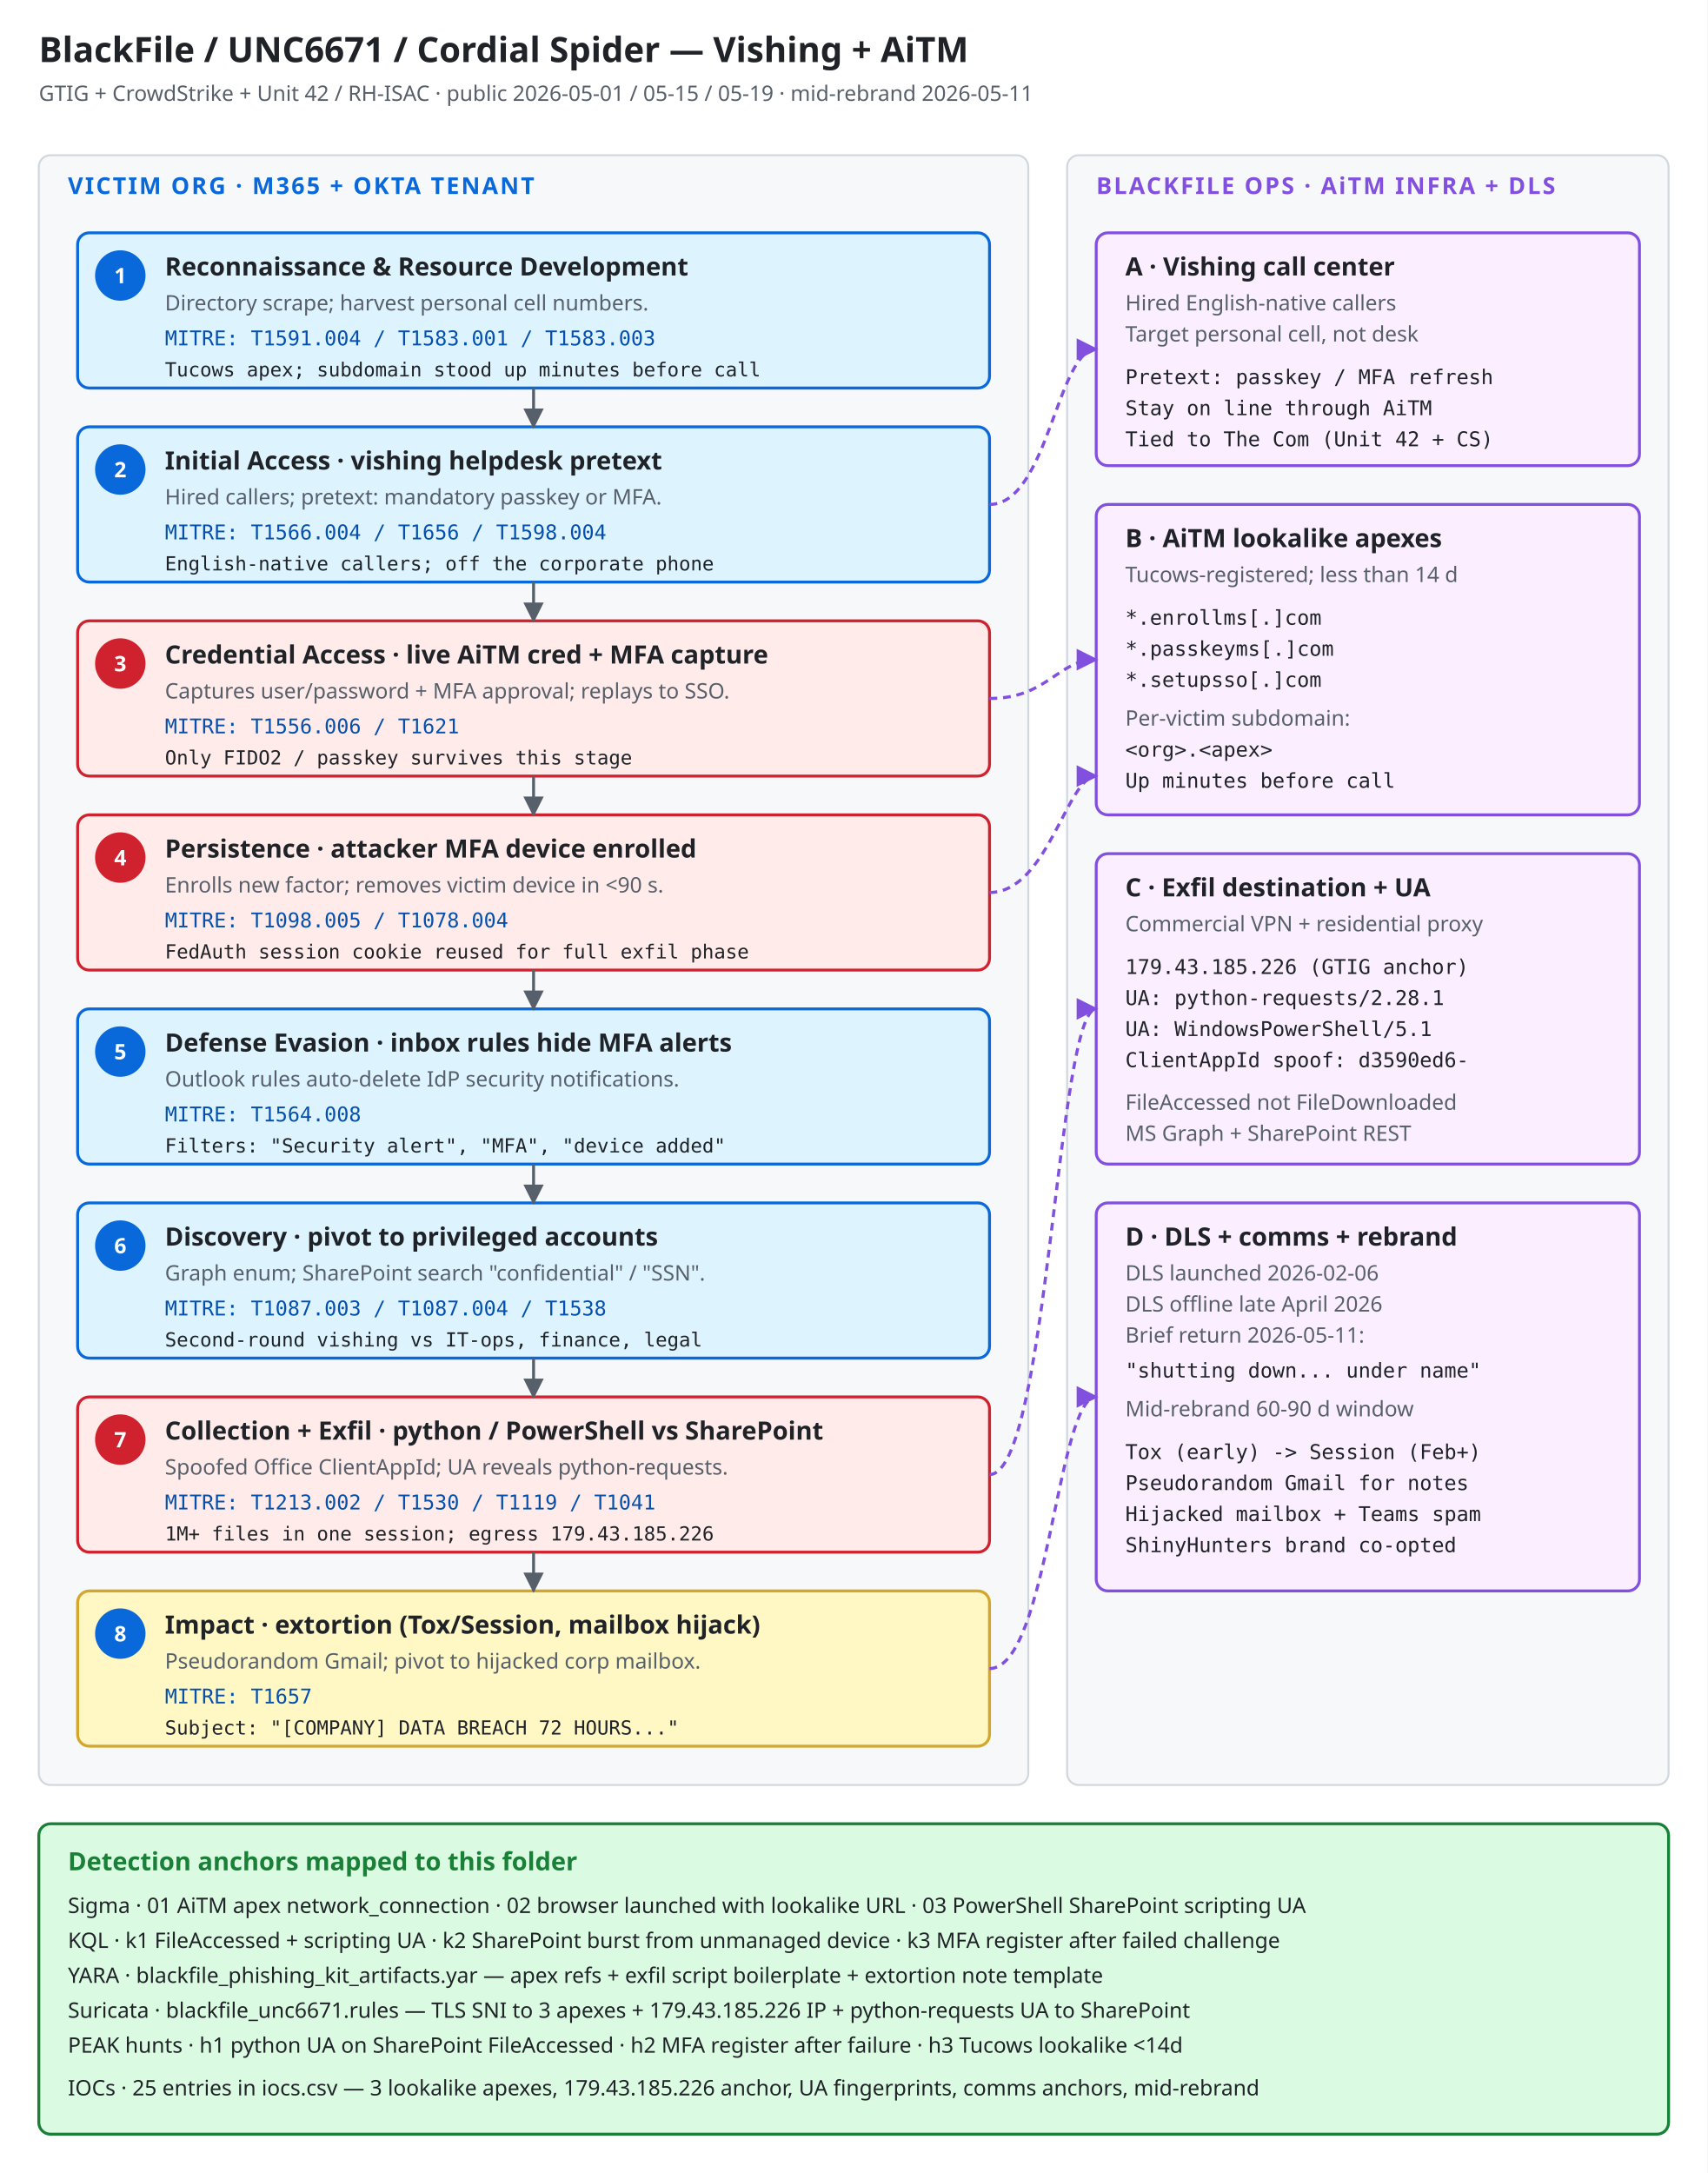
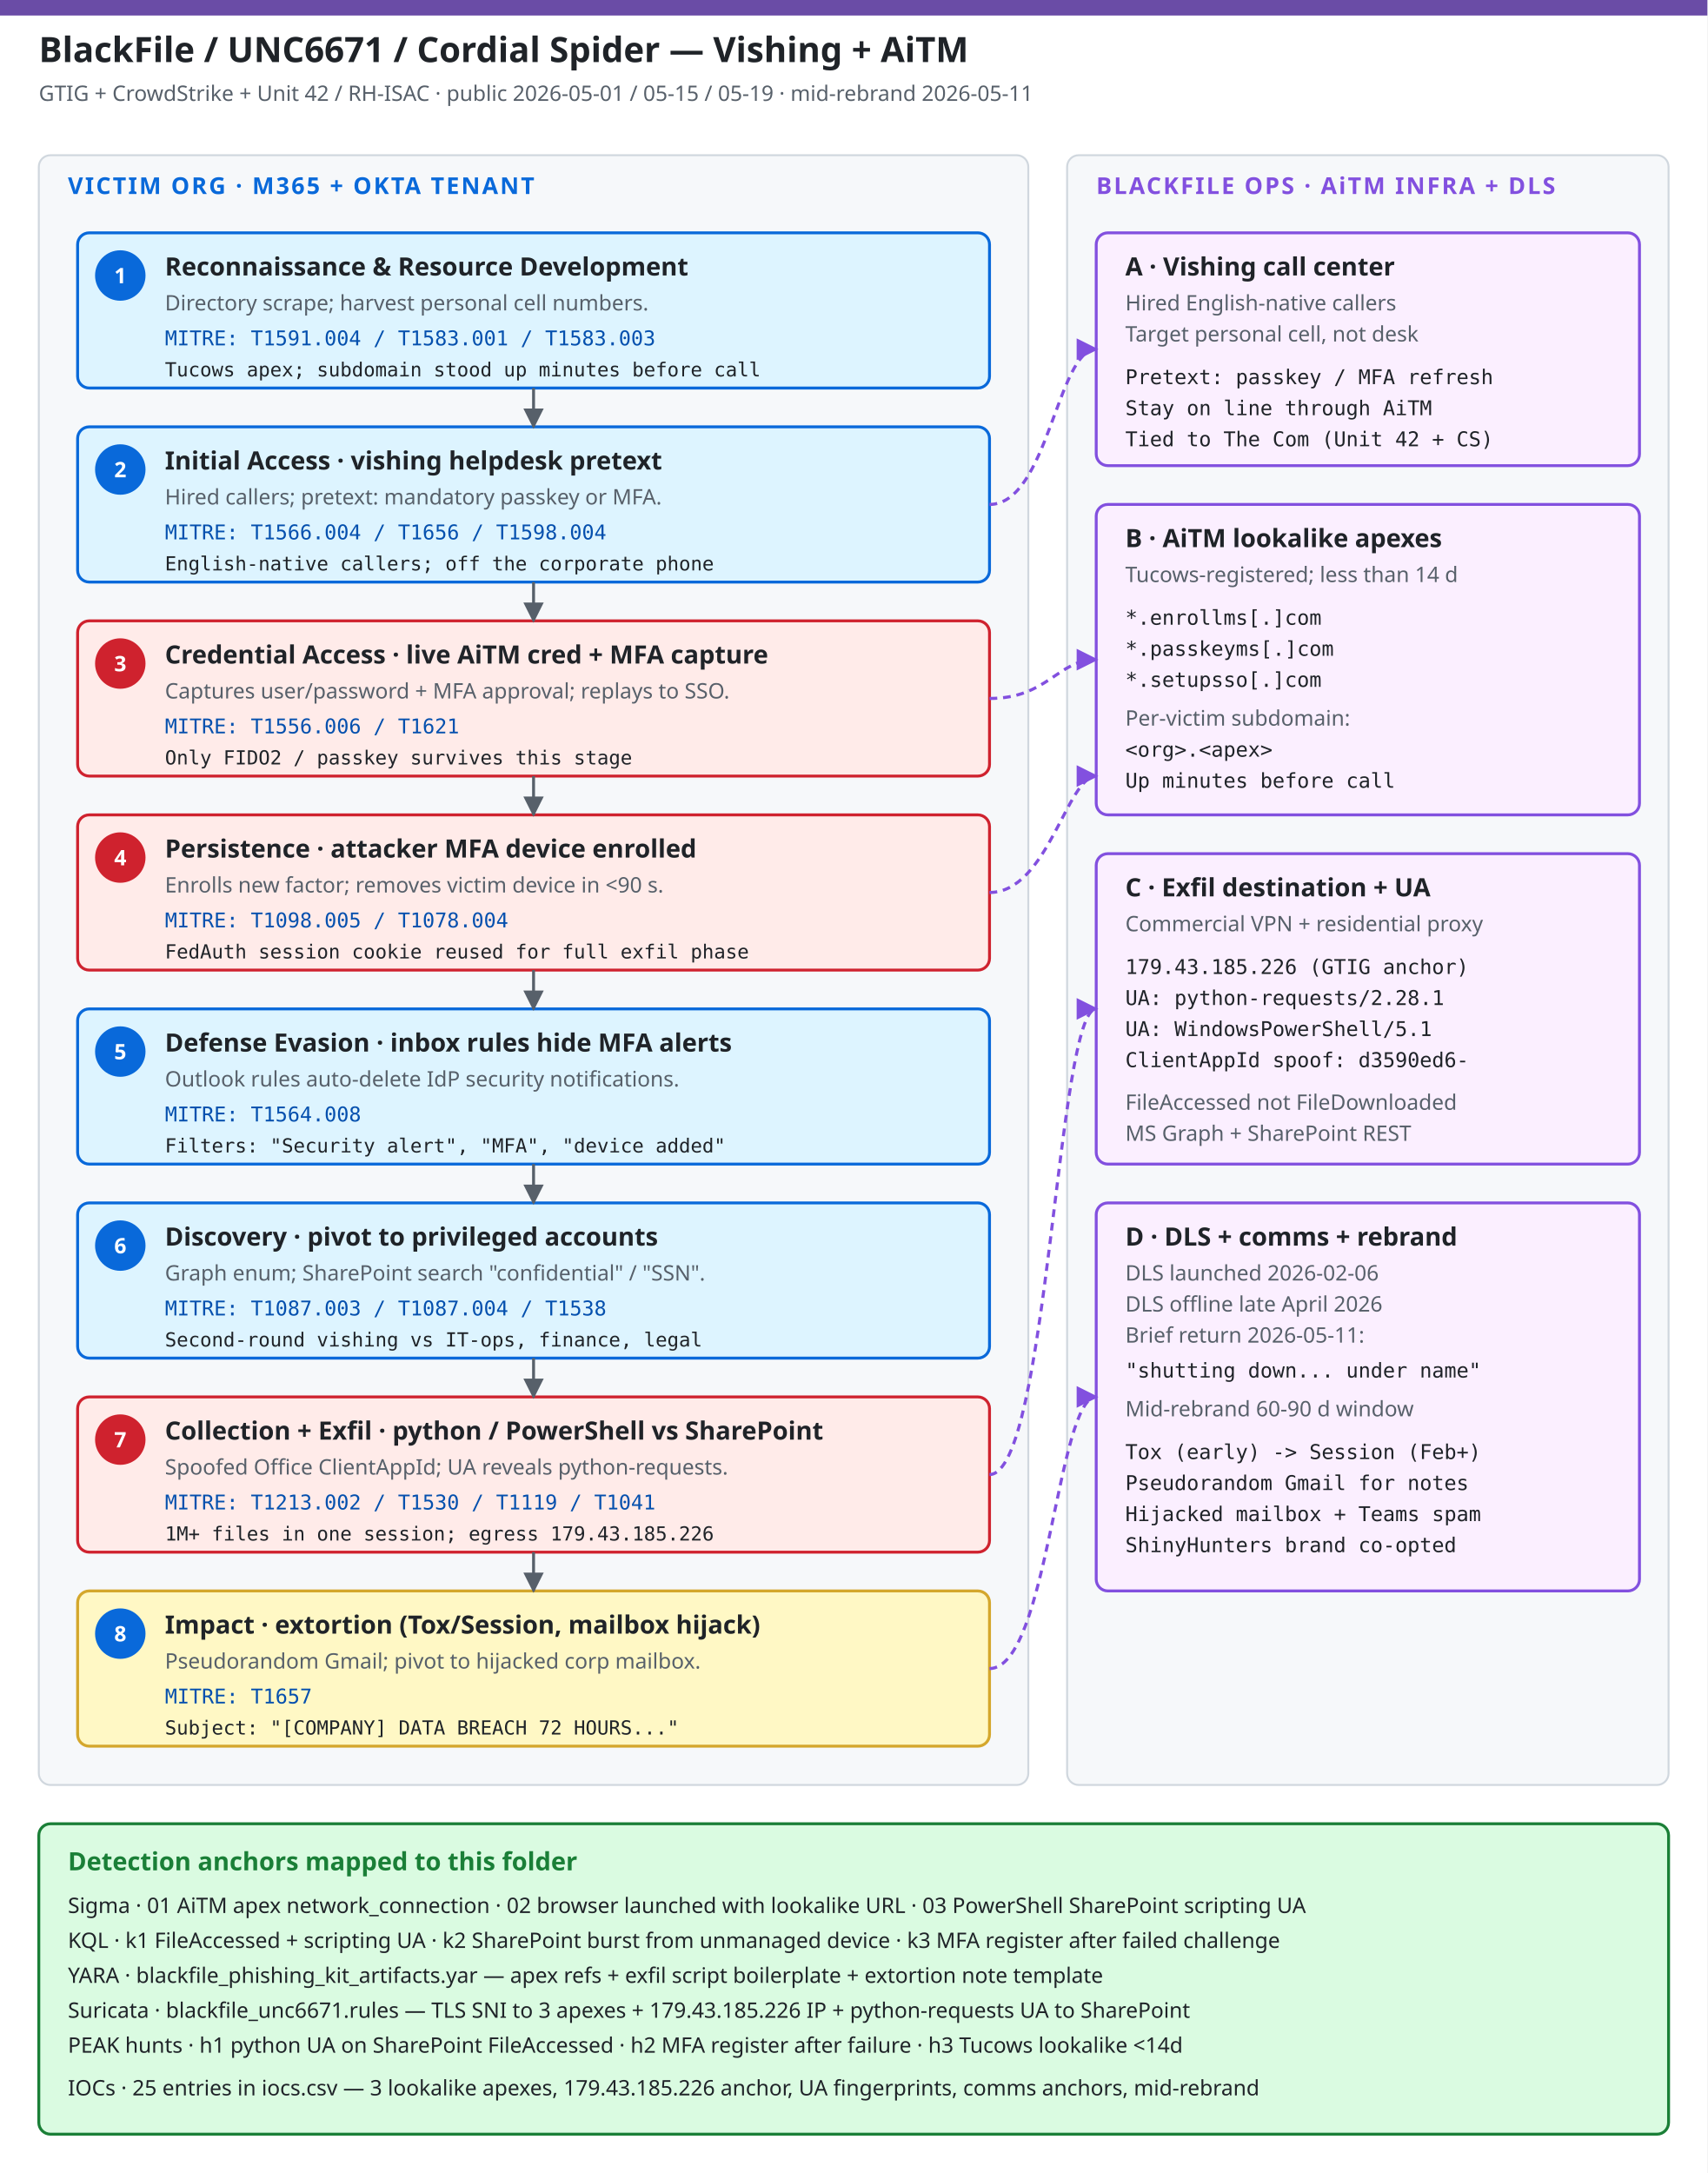
<svg xmlns="http://www.w3.org/2000/svg" viewBox="0 0 880 1120" role="img" aria-labelledby="t d" font-family="sans-serif">
  <defs>
    <style>
      .bg     { fill:#ffffff; }
      .lane   { fill:#f6f8fa; stroke:#d0d7de; stroke-width:1; }
      .laneL  { fill:#0969da; font-weight:700; font-size:12px; letter-spacing:1px; }
      .laneR  { fill:#8250df; font-weight:700; font-size:12px; letter-spacing:1px; }
      .stage  { fill:#ddf4ff; stroke:#0969da; stroke-width:1.5; }
      .stageR { fill:#fff8c5; stroke:#d4a72c; stroke-width:1.5; }
      .stageK { fill:#ffebe9; stroke:#cf222e; stroke-width:1.5; }
      .badge  { fill:#0969da; }
      .badgeK { fill:#cf222e; }
      .badgeT { fill:#ffffff; font-size:11px; font-weight:700; text-anchor:middle; }
      .stageT { fill:#1f2328; font-size:13px; font-weight:700; }
      .stageS { fill:#57606a; font-size:11px; }
      .mitre  { fill:#0550ae; font-size:10.5px; font-family:ui-monospace,"SFMono-Regular",Consolas,monospace; }
      .ioc    { fill:#1f2328; font-size:10px; font-family:ui-monospace,"SFMono-Regular",Consolas,monospace; }
      .arrow  { fill:none; stroke:#57606a; stroke-width:1.5; }
      .arrowC { fill:none; stroke:#8250df; stroke-width:1.6; stroke-dasharray:4,3; }
      .head   { fill:#1f2328; font-size:18px; font-weight:700; }
      .meta   { fill:#57606a; font-size:11px; }
      .anchor { fill:#dafbe1; stroke:#1a7f37; stroke-width:1.5; }
      .anchorT{ fill:#1a7f37; font-size:13px; font-weight:700; }
      .anchorL{ fill:#1f2328; font-size:11px; }
      .C2box  { fill:#fbefff; stroke:#8250df; stroke-width:1.5; }
      .C2T    { fill:#1f2328; font-size:13px; font-weight:700; }
      .C2L    { fill:#1f2328; font-size:10.5px; font-family:ui-monospace,"SFMono-Regular",Consolas,monospace; }
      .C2S    { fill:#57606a; font-size:11px; }

      @media (prefers-color-scheme: dark) {
        .bg     { fill:#0d1117; }
        .lane   { fill:#161b22; stroke:#30363d; }
        .laneL  { fill:#58a6ff; }
        .laneR  { fill:#c297ff; }
        .stage  { fill:#0c2d6b; stroke:#58a6ff; }
        .stageR { fill:#473a0a; stroke:#d29922; }
        .stageK { fill:#5a1a1a; stroke:#f85149; }
        .badge  { fill:#58a6ff; }
        .badgeK { fill:#f85149; }
        .badgeT { fill:#0d1117; }
        .stageT { fill:#f0f6fc; }
        .stageS { fill:#8b949e; }
        .mitre  { fill:#a5d6ff; }
        .ioc    { fill:#f0f6fc; }
        .arrow  { stroke:#8b949e; }
        .arrowC { stroke:#c297ff; }
        .head   { fill:#f0f6fc; }
        .meta   { fill:#8b949e; }
        .anchor { fill:#0f2e1b; stroke:#3fb950; }
        .anchorT{ fill:#3fb950; }
        .anchorL{ fill:#f0f6fc; }
        .C2box  { fill:#2b1640; stroke:#c297ff; }
        .C2T    { fill:#f0f6fc; }
        .C2L    { fill:#f0f6fc; }
        .C2S    { fill:#8b949e; }
      }
-     </style>
+     
+ .acc-ransomware { fill: #b03030; }
+ .acc-espionage { fill: #2a4a6a; }
+ .acc-supply-chain { fill: #b07a3a; }
+ .acc-identity-cloud { fill: #6a4ca6; }
+ .acc-ot-ics { fill: #2f8f4e; }
+ .acc-edge-network { fill: #1d7a8c; }
+ .acc-mobile { fill: #c2569a; }
+ .acc-crypto-defi { fill: #d08a1f; }
+ .acc-malware-re { fill: #556070; }
+ .acc-other { fill: #6a6a6a; }
+ .accLabel { font: 700 11px sans-serif; fill: #ffffff; }
+ </style>
    <marker id="m" viewBox="0 0 10 10" refX="9" refY="5" markerWidth="7" markerHeight="7" orient="auto-start-reverse">
      <path d="M0,0 L10,5 L0,10 Z" fill="#57606a" />
    </marker>
    <marker id="mc" viewBox="0 0 10 10" refX="9" refY="5" markerWidth="7" markerHeight="7" orient="auto-start-reverse">
      <path d="M0,0 L10,5 L0,10 Z" fill="#8250df" />
    </marker>
  </defs>
  <rect class="bg" width="880" height="1120" />
+   <rect class="acc-identity-cloud" x="0" y="0" width="880" height="8" />
  <text class="head" x="20" y="32">BlackFile / UNC6671 / Cordial Spider — Vishing + AiTM</text>
  <text class="meta" x="20" y="52">GTIG + CrowdStrike + Unit 42 / RH-ISAC · public 2026-05-01 / 05-15 / 05-19 · mid-rebrand 2026-05-11</text>
  <rect class="lane" x="20" y="80" width="510" height="840" rx="6" />
  <rect class="lane" x="550" y="80" width="310" height="840" rx="6" />
  <text class="laneL" x="35" y="100">VICTIM ORG · M365 + OKTA TENANT</text>
  <text class="laneR" x="565" y="100">BLACKFILE OPS · AiTM INFRA + DLS</text>
  <rect class="stage" x="40" y="120" width="470" height="80" rx="6" />
  <circle class="badge" cx="62" cy="142" r="13" />
  <text class="badgeT" x="62" y="146">1</text>
  <text class="stageT" x="85" y="142">Reconnaissance &amp; Resource Development</text>
  <text class="stageS" x="85" y="160">Directory scrape; harvest personal cell numbers.</text>
  <text class="mitre" x="85" y="178">MITRE: T1591.004 / T1583.001 / T1583.003</text>
  <text class="ioc" x="85" y="194">Tucows apex; subdomain stood up minutes before call</text>
  <rect class="stage" x="40" y="220" width="470" height="80" rx="6" />
  <circle class="badge" cx="62" cy="242" r="13" />
  <text class="badgeT" x="62" y="246">2</text>
  <text class="stageT" x="85" y="242">Initial Access · vishing helpdesk pretext</text>
  <text class="stageS" x="85" y="260">Hired callers; pretext: mandatory passkey or MFA.</text>
  <text class="mitre" x="85" y="278">MITRE: T1566.004 / T1656 / T1598.004</text>
  <text class="ioc" x="85" y="294">English-native callers; off the corporate phone</text>
  <rect class="stageK" x="40" y="320" width="470" height="80" rx="6" />
  <circle class="badgeK" cx="62" cy="342" r="13" />
  <text class="badgeT" x="62" y="346">3</text>
  <text class="stageT" x="85" y="342">Credential Access · live AiTM cred + MFA capture</text>
  <text class="stageS" x="85" y="360">Captures user/password + MFA approval; replays to SSO.</text>
  <text class="mitre" x="85" y="378">MITRE: T1556.006 / T1621</text>
  <text class="ioc" x="85" y="394">Only FIDO2 / passkey survives this stage</text>
  <rect class="stageK" x="40" y="420" width="470" height="80" rx="6" />
  <circle class="badgeK" cx="62" cy="442" r="13" />
  <text class="badgeT" x="62" y="446">4</text>
  <text class="stageT" x="85" y="442">Persistence · attacker MFA device enrolled</text>
  <text class="stageS" x="85" y="460">Enrolls new factor; removes victim device in &lt;90 s.</text>
  <text class="mitre" x="85" y="478">MITRE: T1098.005 / T1078.004</text>
  <text class="ioc" x="85" y="494">FedAuth session cookie reused for full exfil phase</text>
  <rect class="stage" x="40" y="520" width="470" height="80" rx="6" />
  <circle class="badge" cx="62" cy="542" r="13" />
  <text class="badgeT" x="62" y="546">5</text>
  <text class="stageT" x="85" y="542">Defense Evasion · inbox rules hide MFA alerts</text>
  <text class="stageS" x="85" y="560">Outlook rules auto-delete IdP security notifications.</text>
  <text class="mitre" x="85" y="578">MITRE: T1564.008</text>
  <text class="ioc" x="85" y="594">Filters: "Security alert", "MFA", "device added"</text>
  <rect class="stage" x="40" y="620" width="470" height="80" rx="6" />
  <circle class="badge" cx="62" cy="642" r="13" />
  <text class="badgeT" x="62" y="646">6</text>
  <text class="stageT" x="85" y="642">Discovery · pivot to privileged accounts</text>
  <text class="stageS" x="85" y="660">Graph enum; SharePoint search "confidential" / "SSN".</text>
  <text class="mitre" x="85" y="678">MITRE: T1087.003 / T1087.004 / T1538</text>
  <text class="ioc" x="85" y="694">Second-round vishing vs IT-ops, finance, legal</text>
  <rect class="stageK" x="40" y="720" width="470" height="80" rx="6" />
  <circle class="badgeK" cx="62" cy="742" r="13" />
  <text class="badgeT" x="62" y="746">7</text>
  <text class="stageT" x="85" y="742">Collection + Exfil · python / PowerShell vs SharePoint</text>
  <text class="stageS" x="85" y="760">Spoofed Office ClientAppId; UA reveals python-requests.</text>
  <text class="mitre" x="85" y="778">MITRE: T1213.002 / T1530 / T1119 / T1041</text>
  <text class="ioc" x="85" y="794">1M+ files in one session; egress 179.43.185.226</text>
  <rect class="stageR" x="40" y="820" width="470" height="80" rx="6" />
  <circle class="badge" cx="62" cy="842" r="13" />
  <text class="badgeT" x="62" y="846">8</text>
  <text class="stageT" x="85" y="842">Impact · extortion (Tox/Session, mailbox hijack)</text>
  <text class="stageS" x="85" y="860">Pseudorandom Gmail; pivot to hijacked corp mailbox.</text>
  <text class="mitre" x="85" y="878">MITRE: T1657</text>
  <text class="ioc" x="85" y="894">Subject: "[COMPANY] DATA BREACH 72 HOURS..."</text>
  <rect class="C2box" x="565" y="120" width="280" height="120" rx="6" />
  <text class="C2T" x="580" y="142">A · Vishing call center</text>
  <text class="C2S" x="580" y="160">Hired English-native callers</text>
  <text class="C2S" x="580" y="176">Target personal cell, not desk</text>
  <text class="C2L" x="580" y="198">Pretext: passkey / MFA refresh</text>
  <text class="C2L" x="580" y="214">Stay on line through AiTM</text>
  <text class="C2L" x="580" y="230">Tied to The Com (Unit 42 + CS)</text>
  <rect class="C2box" x="565" y="260" width="280" height="160" rx="6" />
  <text class="C2T" x="580" y="282">B · AiTM lookalike apexes</text>
  <text class="C2S" x="580" y="300">Tucows-registered; less than 14 d</text>
  <text class="C2L" x="580" y="322">*.enrollms[.]com</text>
  <text class="C2L" x="580" y="338">*.passkeyms[.]com</text>
  <text class="C2L" x="580" y="354">*.setupsso[.]com</text>
  <text class="C2S" x="580" y="374">Per-victim subdomain:</text>
  <text class="C2L" x="580" y="390">&lt;org&gt;.&lt;apex&gt;</text>
  <text class="C2L" x="580" y="406">Up minutes before call</text>
  <rect class="C2box" x="565" y="440" width="280" height="160" rx="6" />
  <text class="C2T" x="580" y="462">C · Exfil destination + UA</text>
  <text class="C2S" x="580" y="480">Commercial VPN + residential proxy</text>
  <text class="C2L" x="580" y="502">179.43.185.226 (GTIG anchor)</text>
  <text class="C2L" x="580" y="518">UA: python-requests/2.28.1</text>
  <text class="C2L" x="580" y="534">UA: WindowsPowerShell/5.1</text>
  <text class="C2L" x="580" y="550">ClientAppId spoof: d3590ed6-</text>
  <text class="C2S" x="580" y="572">FileAccessed not FileDownloaded</text>
  <text class="C2S" x="580" y="588">MS Graph + SharePoint REST</text>
  <rect class="C2box" x="565" y="620" width="280" height="200" rx="6" />
  <text class="C2T" x="580" y="642">D · DLS + comms + rebrand</text>
  <text class="C2S" x="580" y="660">DLS launched 2026-02-06</text>
  <text class="C2S" x="580" y="676">DLS offline late April 2026</text>
  <text class="C2S" x="580" y="692">Brief return 2026-05-11:</text>
  <text class="C2L" x="580" y="710">"shutting down... under name"</text>
  <text class="C2S" x="580" y="730">Mid-rebrand 60-90 d window</text>
  <text class="C2L" x="580" y="752">Tox (early) -&gt; Session (Feb+)</text>
  <text class="C2L" x="580" y="768">Pseudorandom Gmail for notes</text>
  <text class="C2L" x="580" y="784">Hijacked mailbox + Teams spam</text>
  <text class="C2L" x="580" y="800">ShinyHunters brand co-opted</text>
  <path class="arrowC" d="M510,260 C540,260 545,180 565,180" marker-end="url(#mc)" />
  <path class="arrowC" d="M510,360 C540,360 545,340 565,340" marker-end="url(#mc)" />
  <path class="arrowC" d="M510,460 C540,460 550,400 565,400" marker-end="url(#mc)" />
  <path class="arrowC" d="M510,760 C540,760 545,520 565,520" marker-end="url(#mc)" />
  <path class="arrowC" d="M510,860 C540,860 545,720 565,720" marker-end="url(#mc)" />
  <path class="arrow" d="M275,200 L275,220" marker-end="url(#m)" />
  <path class="arrow" d="M275,300 L275,320" marker-end="url(#m)" />
  <path class="arrow" d="M275,400 L275,420" marker-end="url(#m)" />
  <path class="arrow" d="M275,500 L275,520" marker-end="url(#m)" />
  <path class="arrow" d="M275,600 L275,620" marker-end="url(#m)" />
  <path class="arrow" d="M275,700 L275,720" marker-end="url(#m)" />
  <path class="arrow" d="M275,800 L275,820" marker-end="url(#m)" />
  <rect class="anchor" x="20" y="940" width="840" height="160" rx="6" />
  <text class="anchorT" x="35" y="964">Detection anchors mapped to this folder</text>
  <text class="anchorL" x="35" y="986">Sigma · 01 AiTM apex network_connection · 02 browser launched with lookalike URL · 03 PowerShell SharePoint scripting UA</text>
  <text class="anchorL" x="35" y="1004">KQL · k1 FileAccessed + scripting UA · k2 SharePoint burst from unmanaged device · k3 MFA register after failed challenge</text>
  <text class="anchorL" x="35" y="1022">YARA · blackfile_phishing_kit_artifacts.yar — apex refs + exfil script boilerplate + extortion note template</text>
  <text class="anchorL" x="35" y="1040">Suricata · blackfile_unc6671.rules — TLS SNI to 3 apexes + 179.43.185.226 IP + python-requests UA to SharePoint</text>
  <text class="anchorL" x="35" y="1058">PEAK hunts · h1 python UA on SharePoint FileAccessed · h2 MFA register after failure · h3 Tucows lookalike &lt;14d</text>
  <text class="anchorL" x="35" y="1080">IOCs · 25 entries in iocs.csv — 3 lookalike apexes, 179.43.185.226 anchor, UA fingerprints, comms anchors, mid-rebrand</text>
</svg>
